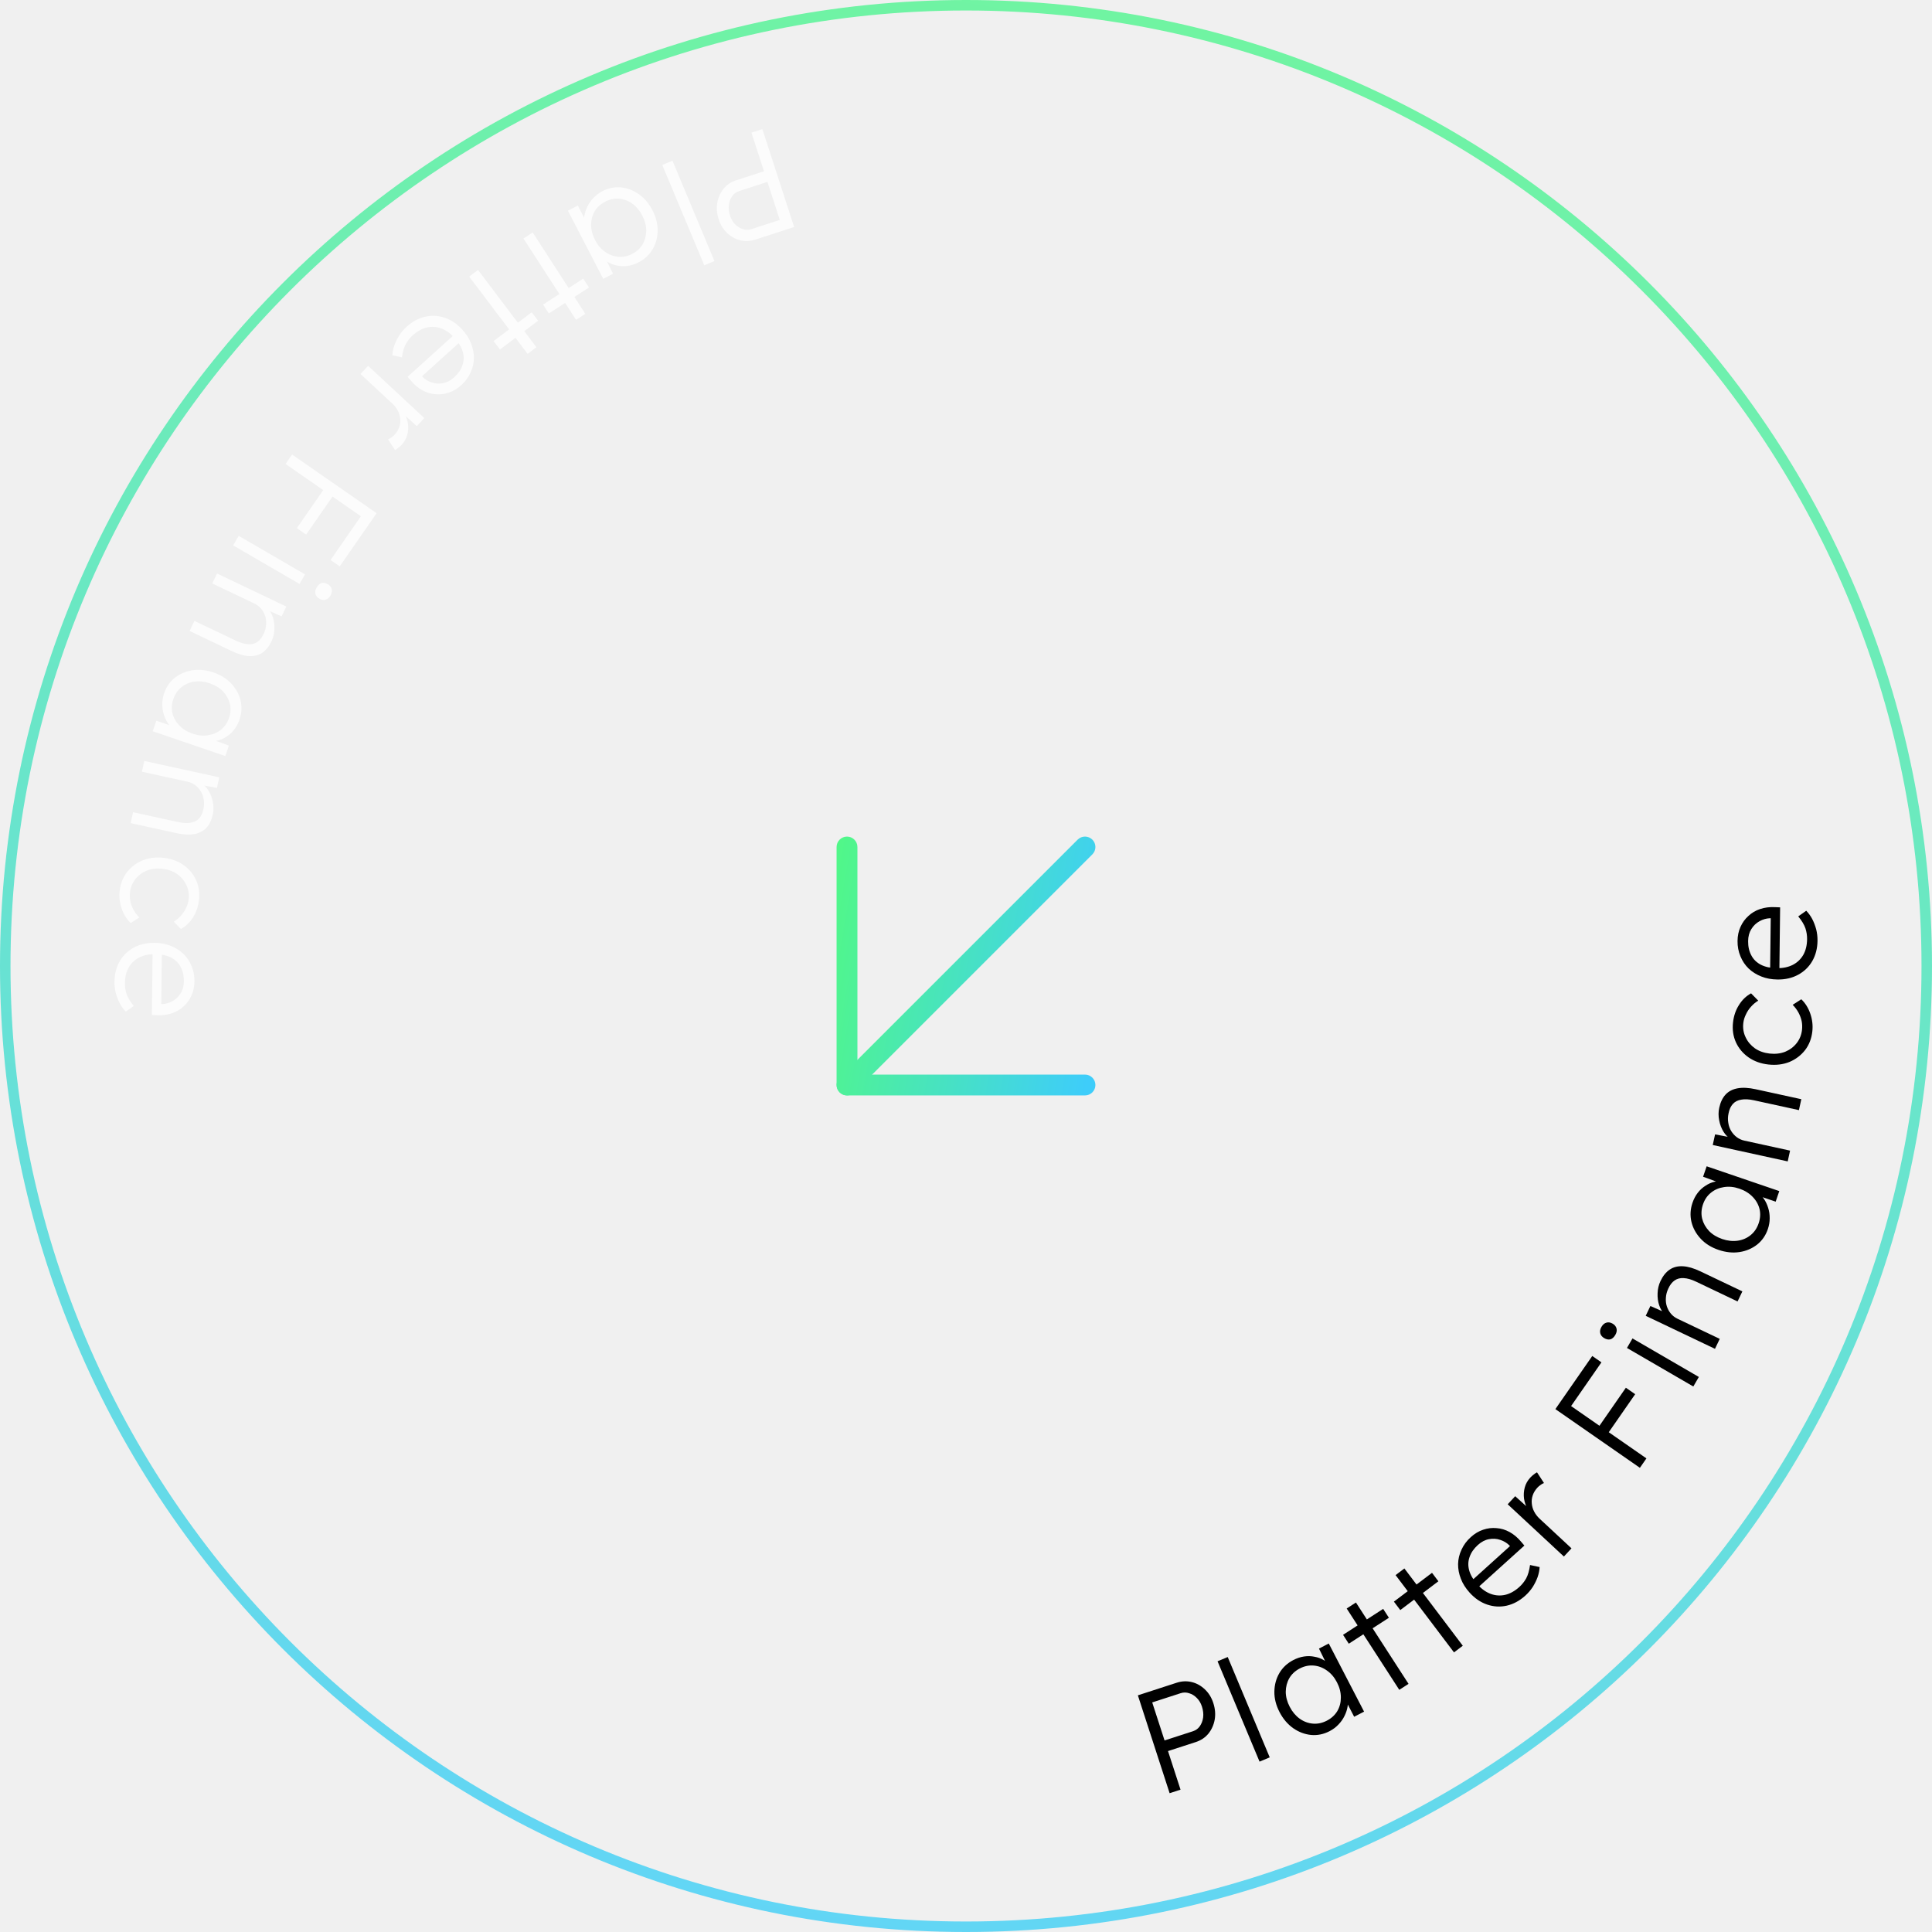
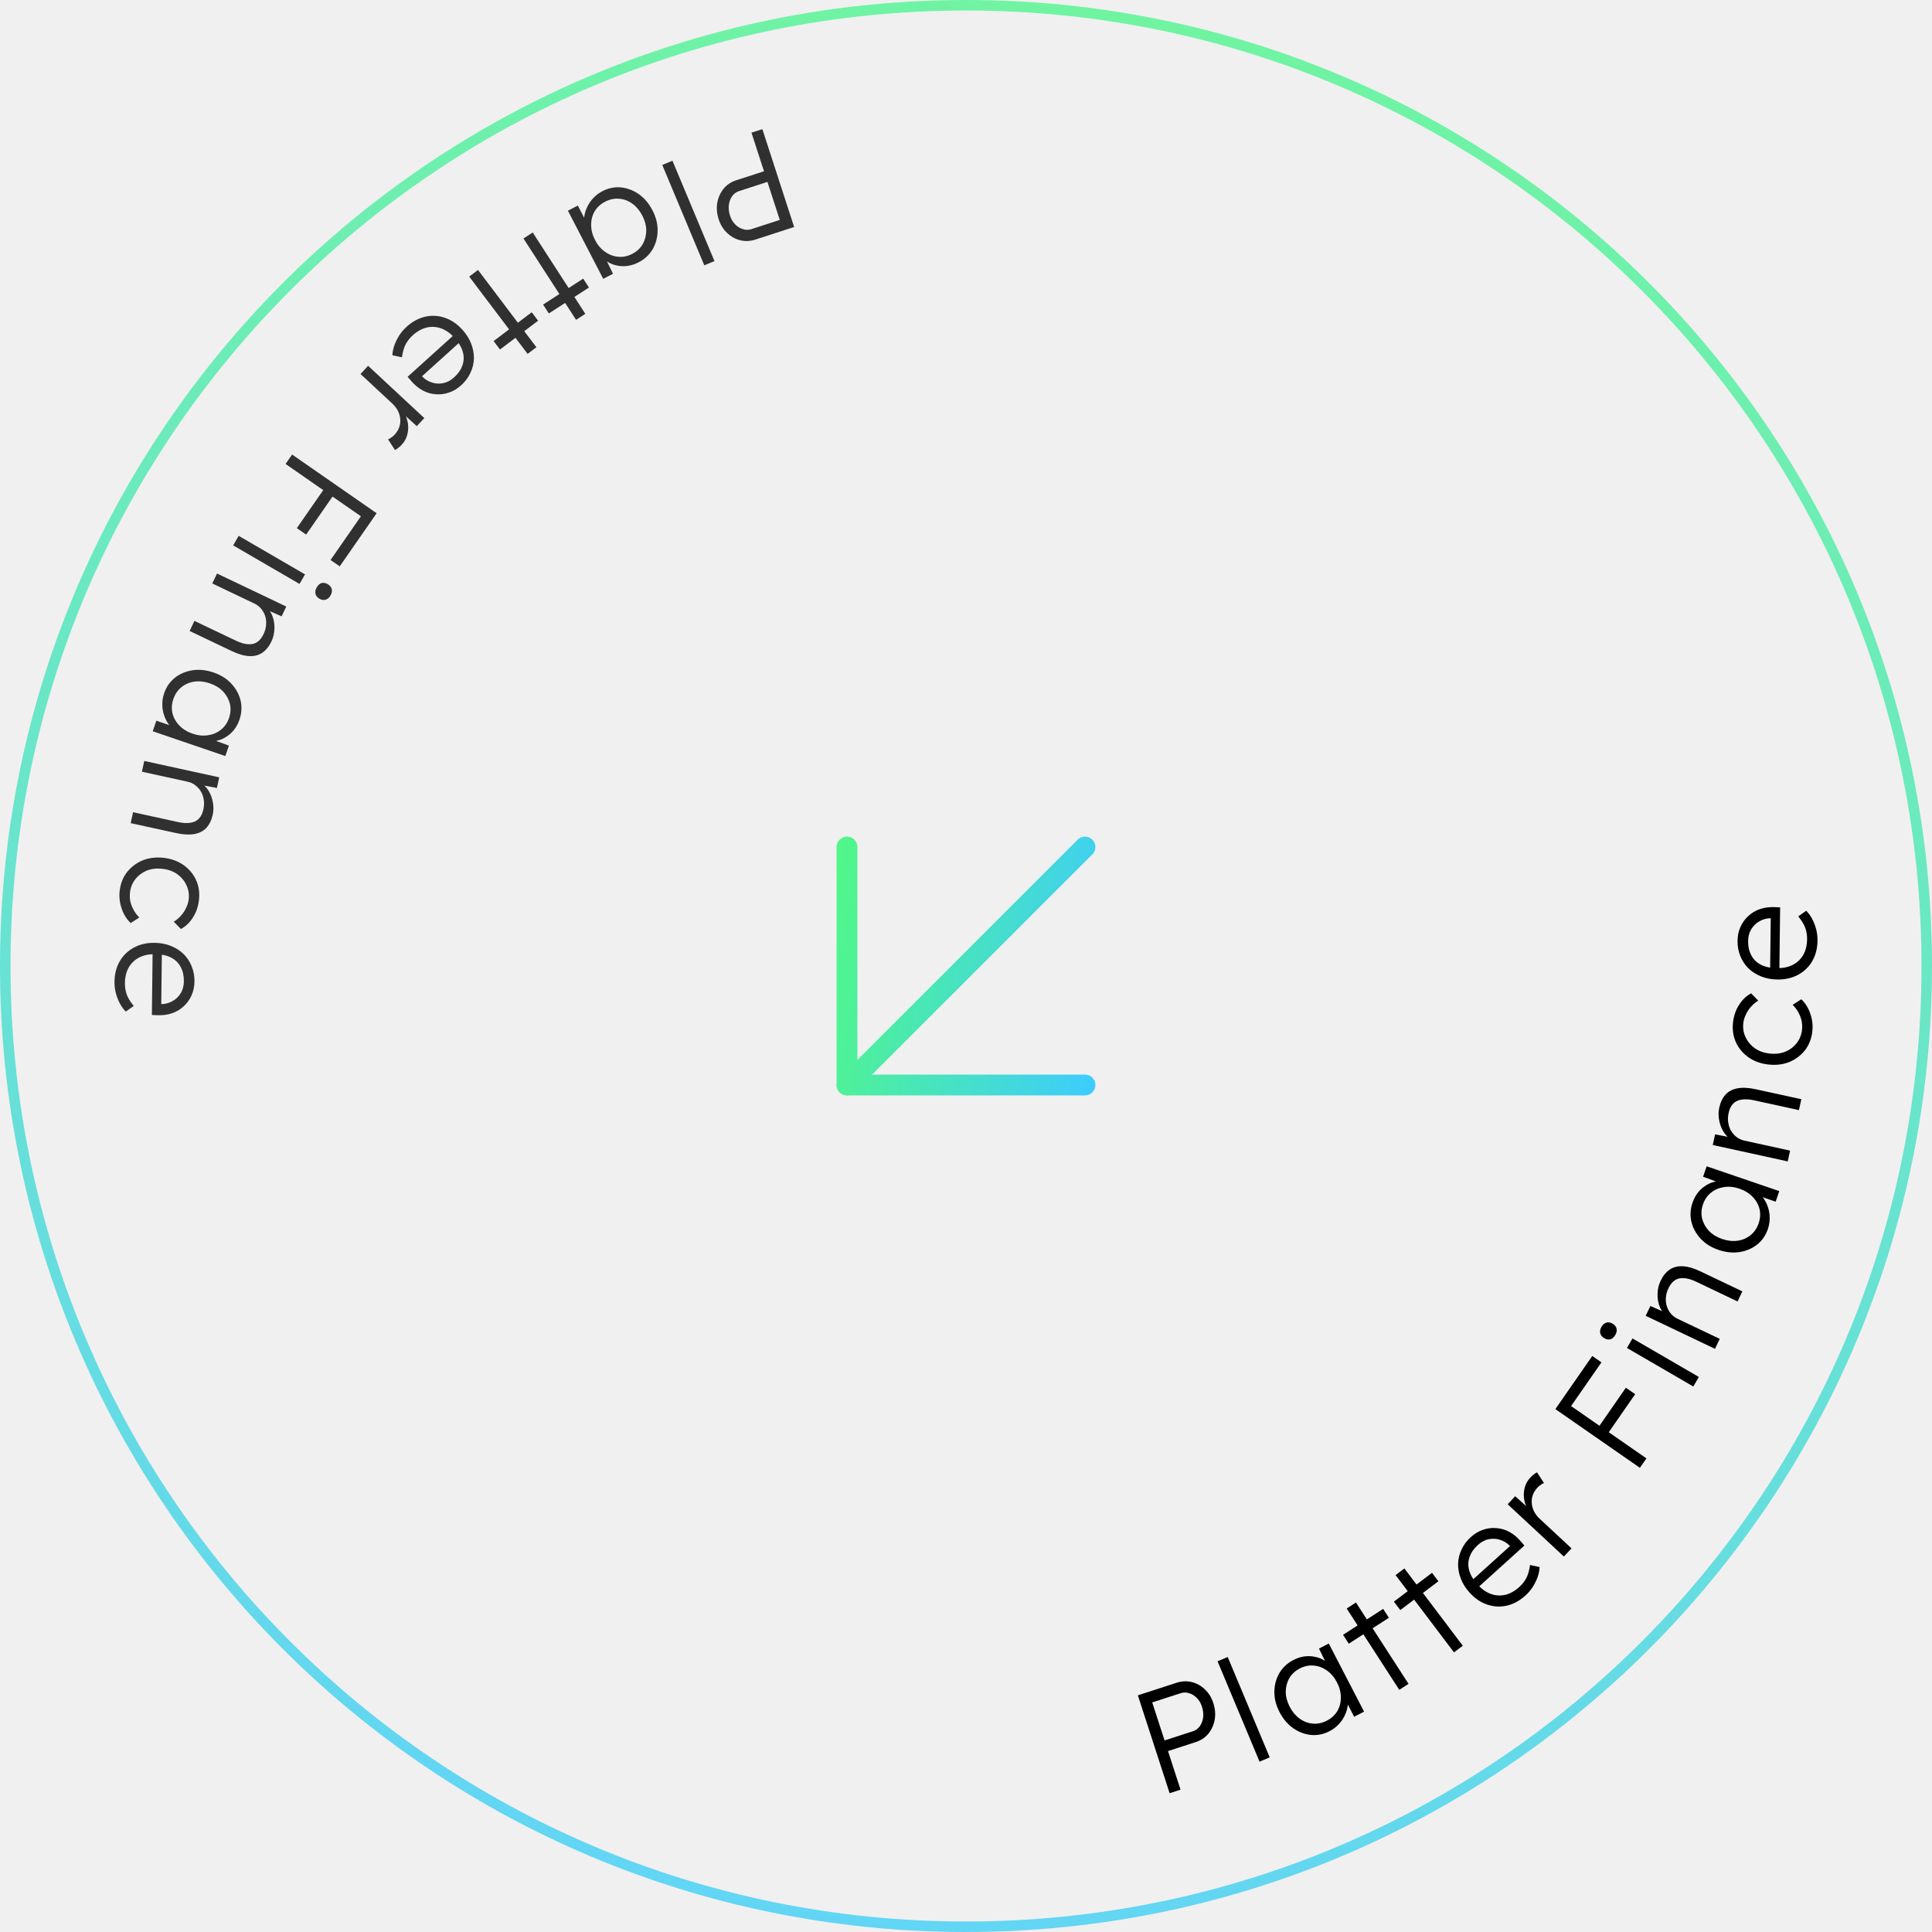
<svg xmlns="http://www.w3.org/2000/svg" width="184" height="184" viewBox="0 0 184 184" fill="none">
-   <path d="M111.393 170.781L108.368 161.46L112.056 160.263C112.545 160.104 113.023 160.082 113.491 160.195C113.96 160.307 114.378 160.539 114.748 160.891C115.114 161.233 115.382 161.666 115.552 162.19C115.731 162.74 115.775 163.27 115.685 163.78C115.593 164.281 115.393 164.724 115.086 165.108C114.776 165.484 114.377 165.75 113.889 165.909L111.239 166.769L112.432 170.444L111.393 170.781ZM110.91 165.757L113.614 164.88C113.889 164.79 114.107 164.631 114.268 164.402C114.435 164.162 114.541 163.882 114.585 163.564C114.626 163.236 114.587 162.891 114.469 162.527C114.362 162.198 114.201 161.927 113.984 161.713C113.764 161.489 113.519 161.338 113.248 161.26C112.983 161.169 112.713 161.168 112.438 161.258L109.735 162.135L110.91 165.757Z" fill="black" />
-   <path d="M119.957 167.774L115.957 158.217L116.926 157.812L120.926 167.369L119.957 167.774Z" fill="black" />
+   <path d="M111.393 170.781L108.368 161.46L112.057 160.263C112.545 160.104 113.023 160.082 113.492 160.195C113.96 160.307 114.379 160.539 114.748 160.891C115.114 161.233 115.382 161.666 115.552 162.19C115.731 162.74 115.775 163.27 115.686 163.78C115.593 164.281 115.394 164.724 115.086 165.108C114.777 165.484 114.377 165.75 113.889 165.909L111.239 166.769L112.432 170.444L111.393 170.781ZM110.911 165.757L113.614 164.88C113.889 164.79 114.107 164.631 114.269 164.402C114.436 164.162 114.541 163.882 114.585 163.564C114.626 163.236 114.588 162.891 114.469 162.527C114.363 162.198 114.201 161.927 113.984 161.713C113.765 161.489 113.52 161.338 113.249 161.26C112.984 161.169 112.714 161.168 112.438 161.258L109.735 162.135L110.911 165.757Z" fill="black" />
+   <path d="M119.957 167.774L115.957 158.217L116.925 157.812L120.925 167.369L119.957 167.774Z" fill="black" />
  <path d="M126.621 164.876C126.057 165.168 125.473 165.288 124.867 165.234C124.256 165.172 123.687 164.957 123.16 164.589C122.629 164.212 122.195 163.701 121.86 163.055C121.521 162.4 121.357 161.749 121.369 161.102C121.38 160.455 121.539 159.868 121.844 159.342C122.158 158.811 122.6 158.398 123.172 158.101C123.512 157.925 123.852 157.812 124.194 157.761C124.536 157.71 124.866 157.718 125.184 157.784C125.506 157.838 125.804 157.946 126.078 158.109C126.355 158.26 126.594 158.456 126.794 158.7L126.449 158.705L125.617 157.008L126.549 156.524L129.912 163.013L128.968 163.502L128.143 161.911L128.308 161.621C128.379 161.899 128.391 162.198 128.346 162.516C128.296 162.825 128.196 163.129 128.046 163.428C127.904 163.722 127.71 163.996 127.463 164.25C127.225 164.5 126.944 164.709 126.621 164.876ZM126.368 163.872C126.799 163.649 127.131 163.345 127.363 162.962C127.591 162.57 127.704 162.139 127.701 161.667C127.702 161.183 127.579 160.7 127.329 160.22C127.08 159.739 126.76 159.364 126.367 159.094C125.984 158.82 125.566 158.663 125.115 158.624C124.663 158.585 124.222 158.677 123.791 158.9C123.352 159.128 123.018 159.437 122.79 159.829C122.57 160.216 122.458 160.648 122.452 161.124C122.455 161.595 122.581 162.072 122.83 162.552C123.075 163.024 123.391 163.402 123.779 163.684C124.163 163.958 124.581 164.115 125.032 164.154C125.484 164.194 125.929 164.1 126.368 163.872Z" fill="black" />
  <path d="M133.265 160.937L128.255 153.19L129.137 152.62L134.146 160.367L133.265 160.937ZM128.456 156.544L127.909 155.698L131.73 153.227L132.277 154.073L128.456 156.544Z" fill="black" />
  <path d="M138.476 157.37L132.913 150.01L133.751 149.377L139.314 156.737L138.476 157.37ZM133.36 153.34L132.752 152.536L136.382 149.793L136.99 150.597L133.36 153.34Z" fill="black" />
-   <path d="M145.263 151.969C144.723 152.457 144.135 152.774 143.5 152.92C142.872 153.06 142.249 153.025 141.632 152.815C141.015 152.605 140.459 152.227 139.965 151.68C139.583 151.257 139.305 150.817 139.13 150.358C138.949 149.893 138.86 149.426 138.865 148.957C138.875 148.482 138.985 148.025 139.192 147.586C139.393 147.14 139.688 146.742 140.076 146.392C140.443 146.061 140.835 145.826 141.251 145.689C141.675 145.545 142.1 145.494 142.528 145.536C142.956 145.564 143.369 145.688 143.768 145.906C144.166 146.125 144.531 146.431 144.861 146.824L145.179 147.197L140.659 151.279L139.954 150.728L143.996 147.077L143.968 147.423L143.743 147.174C143.504 146.937 143.215 146.763 142.877 146.654C142.533 146.537 142.174 146.515 141.8 146.589C141.433 146.656 141.084 146.84 140.751 147.14C140.363 147.491 140.099 147.874 139.959 148.289C139.813 148.698 139.801 149.124 139.924 149.566C140.047 150.009 140.311 150.455 140.718 150.905C141.106 151.335 141.527 151.634 141.981 151.802C142.429 151.964 142.883 151.993 143.344 151.891C143.812 151.783 144.264 151.532 144.701 151.138C144.957 150.906 145.172 150.636 145.347 150.328C145.522 150.007 145.646 149.58 145.719 149.049L146.631 149.244C146.616 149.547 146.553 149.861 146.444 150.186C146.329 150.504 146.174 150.82 145.98 151.133C145.779 151.44 145.54 151.719 145.263 151.969Z" fill="black" />
+   <path d="M145.263 151.969C144.722 152.457 144.135 152.774 143.499 152.92C142.871 153.06 142.248 153.025 141.631 152.815C141.014 152.605 140.459 152.227 139.964 151.68C139.583 151.257 139.305 150.817 139.13 150.358C138.949 149.893 138.86 149.426 138.864 148.957C138.875 148.482 138.984 148.025 139.192 147.586C139.393 147.14 139.687 146.742 140.075 146.392C140.442 146.061 140.834 145.826 141.251 145.689C141.674 145.545 142.1 145.494 142.527 145.536C142.955 145.564 143.369 145.688 143.767 145.906C144.166 146.125 144.53 146.431 144.861 146.824L145.179 147.197L140.659 151.279L139.953 150.728L143.995 147.077L143.968 147.423L143.742 147.174C143.503 146.937 143.215 146.763 142.877 146.654C142.533 146.537 142.174 146.515 141.8 146.589C141.433 146.656 141.083 146.84 140.751 147.14C140.363 147.491 140.099 147.874 139.959 148.289C139.812 148.698 139.801 149.124 139.923 149.566C140.046 150.009 140.311 150.455 140.718 150.905C141.105 151.335 141.526 151.634 141.98 151.802C142.428 151.964 142.882 151.993 143.344 151.891C143.812 151.783 144.264 151.532 144.7 151.138C144.957 150.906 145.172 150.636 145.346 150.328C145.521 150.007 145.645 149.58 145.719 149.049L146.631 149.244C146.615 149.547 146.553 149.861 146.444 150.186C146.329 150.504 146.174 150.82 145.979 151.133C145.779 151.44 145.54 151.719 145.263 151.969Z" fill="black" />
  <path d="M148.942 148.241L143.59 143.264L144.305 142.495L145.749 143.8L145.478 143.701C145.309 143.403 145.198 143.077 145.145 142.722C145.099 142.361 145.123 142.007 145.216 141.66C145.309 141.313 145.486 141 145.746 140.719C145.854 140.603 145.966 140.503 146.082 140.42C146.191 140.33 146.291 140.264 146.382 140.221L147.043 141.237C146.919 141.288 146.806 141.354 146.703 141.437C146.6 141.507 146.511 141.583 146.434 141.665C146.218 141.897 146.065 142.144 145.976 142.405C145.886 142.666 145.856 142.931 145.886 143.201C145.909 143.464 145.984 143.719 146.112 143.965C146.24 144.211 146.413 144.436 146.632 144.64L149.666 147.461L148.942 148.241Z" fill="black" />
  <path d="M156.18 139.791L148.131 134.201L148.753 133.304L156.803 138.894L156.18 139.791ZM152.904 136.851L152.018 136.236L154.845 132.165L155.731 132.78L152.904 136.851ZM149.316 134.36L148.442 133.753L151.644 129.142L152.518 129.748L149.316 134.36Z" fill="black" />
-   <path d="M161.268 132.047L154.948 128.377L155.476 127.469L161.795 131.139L161.268 132.047ZM153.841 127.134C153.709 127.36 153.552 127.501 153.369 127.556C153.182 127.599 152.988 127.562 152.786 127.444C152.584 127.327 152.458 127.173 152.407 126.982C152.357 126.79 152.395 126.586 152.521 126.368C152.648 126.15 152.807 126.015 152.998 125.965C153.181 125.909 153.378 125.942 153.588 126.064C153.781 126.177 153.904 126.329 153.954 126.52C154.005 126.712 153.967 126.916 153.841 127.134Z" fill="black" />
+   <path d="M161.267 132.047L154.948 128.377L155.475 127.469L161.795 131.139L161.267 132.047ZM153.84 127.134C153.709 127.36 153.552 127.501 153.368 127.556C153.182 127.599 152.987 127.562 152.786 127.444C152.584 127.327 152.458 127.173 152.407 126.982C152.356 126.79 152.394 126.586 152.521 126.368C152.647 126.15 152.806 126.015 152.998 125.965C153.181 125.909 153.377 125.942 153.587 126.064C153.781 126.177 153.903 126.329 153.954 126.52C154.005 126.712 153.967 126.916 153.84 127.134Z" fill="black" />
  <path d="M163.332 128.46L156.735 125.315L157.181 124.38L158.576 124.998L158.567 125.18C158.321 124.959 158.138 124.671 158.019 124.314C157.899 123.957 157.848 123.576 157.866 123.171C157.879 122.753 157.972 122.363 158.144 122.001C158.377 121.512 158.669 121.15 159.019 120.914C159.37 120.677 159.787 120.571 160.272 120.596C160.757 120.62 161.311 120.781 161.934 121.078L165.94 122.988L165.483 123.948L161.527 122.062C161.089 121.854 160.703 121.742 160.368 121.727C160.03 121.7 159.737 121.773 159.49 121.944C159.242 122.116 159.041 122.376 158.884 122.726C158.748 123.012 158.672 123.302 158.656 123.594C158.633 123.883 158.663 124.156 158.747 124.413C158.831 124.67 158.959 124.902 159.13 125.107C159.3 125.313 159.512 125.476 159.765 125.596L163.784 127.512L163.561 127.979C163.533 128.038 163.501 128.106 163.464 128.182C163.428 128.257 163.384 128.35 163.332 128.46Z" fill="black" />
-   <path d="M168.367 117.059C168.162 117.66 167.822 118.15 167.347 118.531C166.863 118.908 166.303 119.146 165.668 119.245C165.024 119.341 164.357 119.271 163.668 119.036C162.97 118.798 162.402 118.441 161.963 117.965C161.523 117.49 161.232 116.957 161.089 116.365C160.948 115.765 160.982 115.16 161.19 114.551C161.314 114.189 161.481 113.871 161.693 113.598C161.904 113.325 162.148 113.103 162.424 112.931C162.693 112.747 162.984 112.619 163.294 112.547C163.599 112.464 163.907 112.441 164.22 112.478L163.975 112.72L162.199 112.07L162.539 111.076L169.455 113.437L169.111 114.444L167.415 113.865L167.334 113.541C167.577 113.693 167.793 113.9 167.98 114.161C168.158 114.419 168.296 114.708 168.394 115.027C168.495 115.338 168.545 115.67 168.542 116.025C168.543 116.37 168.484 116.715 168.367 117.059ZM167.489 116.509C167.646 116.049 167.676 115.601 167.579 115.163C167.473 114.723 167.256 114.333 166.927 113.994C166.593 113.644 166.17 113.381 165.658 113.206C165.146 113.031 164.655 112.982 164.185 113.058C163.718 113.126 163.308 113.301 162.955 113.585C162.601 113.869 162.346 114.24 162.19 114.7C162.03 115.168 162.003 115.622 162.109 116.063C162.218 116.495 162.435 116.884 162.76 117.232C163.088 117.571 163.509 117.827 164.021 118.002C164.524 118.174 165.014 118.228 165.49 118.163C165.957 118.096 166.367 117.92 166.72 117.636C167.073 117.353 167.33 116.977 167.489 116.509Z" fill="black" />
-   <path d="M170.259 110.609L163.119 109.048L163.341 108.036L164.84 108.321L164.873 108.5C164.583 108.341 164.339 108.101 164.141 107.781C163.944 107.461 163.807 107.101 163.732 106.703C163.65 106.293 163.651 105.892 163.737 105.5C163.853 104.971 164.054 104.552 164.342 104.242C164.629 103.933 165.012 103.734 165.489 103.648C165.967 103.561 166.543 103.591 167.218 103.739L171.553 104.686L171.326 105.726L167.045 104.79C166.571 104.687 166.169 104.666 165.841 104.728C165.505 104.778 165.236 104.915 165.034 105.139C164.833 105.362 164.695 105.662 164.623 106.038C164.555 106.348 164.547 106.647 164.599 106.935C164.641 107.222 164.733 107.48 164.873 107.712C165.014 107.943 165.19 108.139 165.404 108.301C165.617 108.462 165.86 108.572 166.134 108.632L170.483 109.583L170.372 110.089C170.358 110.153 170.342 110.226 170.324 110.308C170.307 110.39 170.285 110.49 170.259 110.609Z" fill="black" />
-   <path d="M172.603 98.231C172.526 98.918 172.295 99.511 171.91 100.013C171.516 100.513 171.018 100.89 170.417 101.141C169.807 101.383 169.141 101.463 168.417 101.382C167.694 101.301 167.066 101.075 166.535 100.706C165.995 100.326 165.593 99.849 165.329 99.274C165.065 98.7 164.972 98.065 165.05 97.369C165.12 96.748 165.308 96.196 165.616 95.714C165.915 95.231 166.299 94.861 166.769 94.604L167.452 95.3C167.2 95.451 166.972 95.641 166.768 95.871C166.564 96.093 166.4 96.342 166.275 96.619C166.142 96.886 166.06 97.159 166.029 97.437C165.973 97.928 166.049 98.383 166.256 98.801C166.453 99.217 166.748 99.565 167.139 99.844C167.531 100.113 167.997 100.278 168.535 100.339C169.072 100.399 169.567 100.342 170.019 100.167C170.462 99.982 170.826 99.708 171.111 99.346C171.396 98.983 171.566 98.561 171.62 98.079C171.651 97.8 171.64 97.522 171.587 97.244C171.524 96.964 171.423 96.695 171.283 96.435C171.143 96.175 170.96 95.929 170.732 95.697L171.552 95.169C171.934 95.531 172.221 95.991 172.412 96.547C172.603 97.104 172.666 97.665 172.603 98.231Z" fill="black" />
+   <path d="M168.366 117.059C168.161 117.66 167.821 118.15 167.346 118.531C166.862 118.908 166.303 119.146 165.667 119.245C165.023 119.341 164.357 119.271 163.668 119.036C162.97 118.798 162.401 118.441 161.962 117.965C161.523 117.49 161.231 116.957 161.088 116.365C160.948 115.765 160.982 115.16 161.19 114.551C161.313 114.189 161.481 113.871 161.692 113.598C161.904 113.325 162.147 113.103 162.423 112.931C162.693 112.747 162.983 112.619 163.294 112.547C163.598 112.464 163.907 112.441 164.219 112.478L163.974 112.72L162.199 112.07L162.538 111.076L169.454 113.437L169.111 114.444L167.415 113.865L167.333 113.541C167.577 113.693 167.792 113.9 167.979 114.161C168.158 114.419 168.296 114.708 168.394 115.027C168.495 115.338 168.544 115.67 168.542 116.025C168.542 116.37 168.484 116.715 168.366 117.059ZM167.489 116.509C167.646 116.049 167.675 115.601 167.578 115.163C167.472 114.723 167.255 114.333 166.927 113.994C166.593 113.644 166.17 113.381 165.657 113.206C165.145 113.031 164.654 112.982 164.184 113.058C163.717 113.126 163.307 113.301 162.954 113.585C162.601 113.869 162.346 114.24 162.189 114.7C162.029 115.168 162.002 115.622 162.108 116.063C162.218 116.495 162.435 116.884 162.76 117.232C163.088 117.571 163.508 117.827 164.021 118.002C164.524 118.174 165.014 118.228 165.489 118.163C165.956 118.096 166.366 117.92 166.719 117.636C167.073 117.353 167.329 116.977 167.489 116.509Z" fill="black" />
+   <path d="M170.259 110.609L163.12 109.048L163.341 108.036L164.841 108.321L164.873 108.5C164.583 108.341 164.339 108.101 164.142 107.781C163.944 107.461 163.808 107.101 163.733 106.703C163.65 106.293 163.652 105.892 163.738 105.5C163.853 104.971 164.055 104.552 164.342 104.242C164.63 103.933 165.012 103.734 165.49 103.648C165.967 103.561 166.543 103.591 167.218 103.739L171.554 104.686L171.326 105.726L167.046 104.79C166.571 104.687 166.17 104.666 165.841 104.728C165.505 104.778 165.236 104.915 165.035 105.139C164.833 105.362 164.696 105.662 164.623 106.038C164.556 106.348 164.547 106.647 164.599 106.935C164.642 107.222 164.733 107.48 164.874 107.712C165.014 107.943 165.191 108.139 165.404 108.301C165.617 108.462 165.861 108.572 166.134 108.632L170.483 109.583L170.373 110.089C170.359 110.153 170.343 110.226 170.325 110.308C170.307 110.39 170.285 110.49 170.259 110.609Z" fill="black" />
+   <path d="M172.603 98.231C172.526 98.918 172.295 99.511 171.91 100.013C171.516 100.513 171.018 100.89 170.417 101.141C169.808 101.383 169.141 101.463 168.418 101.382C167.694 101.301 167.067 101.075 166.536 100.706C165.996 100.326 165.594 99.849 165.33 99.274C165.065 98.7 164.972 98.065 165.05 97.369C165.12 96.748 165.309 96.196 165.617 95.714C165.915 95.231 166.299 94.861 166.77 94.604L167.452 95.3C167.201 95.451 166.973 95.641 166.768 95.871C166.565 96.093 166.401 96.342 166.276 96.619C166.143 96.886 166.06 97.159 166.029 97.437C165.974 97.928 166.05 98.383 166.256 98.801C166.454 99.217 166.748 99.565 167.139 99.844C167.532 100.113 167.997 100.278 168.535 100.339C169.073 100.399 169.568 100.342 170.019 100.167C170.463 99.982 170.827 99.708 171.112 99.346C171.397 98.983 171.566 98.561 171.62 98.079C171.652 97.8 171.641 97.522 171.587 97.244C171.525 96.964 171.424 96.695 171.284 96.435C171.144 96.175 170.96 95.929 170.733 95.697L171.553 95.169C171.935 95.531 172.221 95.991 172.412 96.547C172.603 97.104 172.667 97.665 172.603 98.231Z" fill="black" />
  <path d="M173.096 89.592C173.088 90.32 172.922 90.967 172.598 91.532C172.274 92.089 171.826 92.522 171.253 92.833C170.68 93.144 170.025 93.295 169.287 93.286C168.718 93.28 168.206 93.185 167.751 93.002C167.286 92.82 166.883 92.568 166.541 92.246C166.2 91.916 165.938 91.525 165.757 91.075C165.566 90.625 165.474 90.138 165.48 89.616C165.485 89.121 165.579 88.674 165.761 88.275C165.943 87.867 166.195 87.519 166.515 87.234C166.827 86.939 167.198 86.719 167.629 86.575C168.06 86.43 168.532 86.37 169.045 86.395L169.535 86.415L169.464 92.504L168.581 92.648L168.644 87.202L168.879 87.457L168.543 87.453C168.207 87.468 167.884 87.562 167.574 87.736C167.254 87.91 166.995 88.159 166.795 88.483C166.595 88.798 166.493 89.18 166.488 89.628C166.482 90.15 166.584 90.604 166.794 90.989C166.995 91.374 167.299 91.672 167.708 91.882C168.116 92.092 168.623 92.201 169.23 92.207C169.809 92.214 170.314 92.108 170.746 91.889C171.168 91.67 171.499 91.356 171.737 90.948C171.975 90.531 172.097 90.028 172.104 89.441C172.108 89.095 172.056 88.754 171.948 88.417C171.831 88.07 171.602 87.689 171.261 87.275L172.023 86.737C172.236 86.955 172.424 87.213 172.588 87.514C172.744 87.814 172.871 88.143 172.969 88.499C173.058 88.854 173.101 89.219 173.096 89.592Z" fill="black" />
-   <path fill-rule="evenodd" clip-rule="evenodd" d="M79.966 104.035C79.578 103.647 79.578 103.02 79.966 102.632L102.632 79.966C103.02 79.578 103.647 79.578 104.035 79.966C104.422 80.353 104.422 80.981 104.035 81.368L81.368 104.035C80.981 104.422 80.353 104.422 79.966 104.035Z" fill="url(#paint0_linear_45_647)" />
-   <path fill-rule="evenodd" clip-rule="evenodd" d="M104.325 103.334C104.325 103.881 103.881 104.325 103.334 104.325L80.667 104.325C80.119 104.325 79.675 103.881 79.675 103.334L79.675 80.667C79.675 80.119 80.119 79.675 80.667 79.675C81.215 79.675 81.659 80.119 81.659 80.667L81.659 102.342L103.334 102.342C103.881 102.342 104.325 102.786 104.325 103.334Z" fill="url(#paint1_linear_45_647)" />
-   <path opacity="0.8" d="M92 0.5C142.534 0.5 183.5 41.466 183.5 92C183.5 142.534 142.534 183.5 92 183.5C41.466 183.5 0.5 142.534 0.5 92C0.5 41.466 41.466 0.5 92 0.5Z" stroke="url(#paint2_linear_45_647)" />
+   <path fill-rule="evenodd" clip-rule="evenodd" d="M79.966 104.035C79.578 103.647 79.578 103.02 79.966 102.632L102.632 79.966C103.02 79.578 103.647 79.578 104.035 79.966C104.422 80.353 104.422 80.981 104.035 81.368L81.368 104.035C80.981 104.422 80.353 104.422 79.966 104.035Z" fill="url(#paint0_linear_45_1114)" />
+   <path fill-rule="evenodd" clip-rule="evenodd" d="M104.325 103.334C104.325 103.881 103.881 104.325 103.334 104.325L80.667 104.325C80.119 104.325 79.675 103.881 79.675 103.334L79.675 80.667C79.675 80.119 80.119 79.675 80.667 79.675C81.215 79.675 81.659 80.119 81.659 80.667L81.659 102.342L103.334 102.342C103.881 102.342 104.325 102.786 104.325 103.334Z" fill="url(#paint1_linear_45_1114)" />
+   <path opacity="0.8" d="M92 0.5C142.534 0.5 183.5 41.466 183.5 92C183.5 142.534 142.534 183.5 92 183.5C41.466 183.5 0.5 142.534 0.5 92C0.5 41.466 41.466 0.5 92 0.5Z" stroke="url(#paint2_linear_45_1114)" />
  <g opacity="0.8">
-     <path d="M72.607 12.299L75.632 21.62L71.944 22.817C71.455 22.976 70.977 22.998 70.509 22.886C70.04 22.773 69.622 22.541 69.252 22.189C68.886 21.847 68.618 21.414 68.448 20.89C68.269 20.34 68.225 19.81 68.315 19.3C68.407 18.799 68.607 18.356 68.914 17.972C69.224 17.596 69.623 17.33 70.111 17.171L72.761 16.311L71.569 12.636L72.607 12.299ZM73.09 17.323L70.386 18.201C70.111 18.29 69.893 18.449 69.732 18.678C69.565 18.919 69.459 19.198 69.415 19.517C69.374 19.844 69.413 20.189 69.531 20.553C69.638 20.882 69.799 21.153 70.016 21.367C70.236 21.591 70.481 21.742 70.752 21.82C71.017 21.911 71.287 21.912 71.562 21.823L74.265 20.945L73.09 17.323Z" fill="white" />
-     <path d="M64.043 15.306L68.043 24.863L67.074 25.268L63.074 15.711L64.043 15.306Z" fill="white" />
-     <path d="M57.379 18.204C57.943 17.912 58.527 17.793 59.133 17.847C59.744 17.909 60.313 18.124 60.84 18.492C61.371 18.868 61.804 19.38 62.139 20.026C62.479 20.68 62.643 21.331 62.631 21.979C62.62 22.626 62.462 23.212 62.156 23.739C61.842 24.269 61.4 24.683 60.828 24.979C60.488 25.155 60.148 25.269 59.806 25.32C59.464 25.37 59.135 25.363 58.816 25.297C58.494 25.243 58.196 25.134 57.922 24.971C57.645 24.821 57.406 24.624 57.206 24.381L57.55 24.376L58.383 26.073L57.451 26.556L54.088 20.068L55.032 19.578L55.857 21.169L55.692 21.46C55.621 21.181 55.609 20.883 55.654 20.565C55.704 20.255 55.804 19.951 55.954 19.653C56.096 19.358 56.29 19.084 56.537 18.83C56.775 18.58 57.056 18.372 57.379 18.204ZM57.632 19.209C57.201 19.432 56.869 19.735 56.637 20.119C56.409 20.51 56.296 20.942 56.299 21.413C56.298 21.898 56.422 22.38 56.671 22.861C56.92 23.341 57.24 23.716 57.633 23.986C58.016 24.26 58.434 24.417 58.885 24.456C59.337 24.496 59.778 24.404 60.209 24.18C60.648 23.953 60.982 23.643 61.21 23.252C61.429 22.864 61.542 22.433 61.548 21.957C61.545 21.485 61.419 21.009 61.17 20.528C60.925 20.056 60.609 19.679 60.221 19.396C59.837 19.122 59.419 18.965 58.968 18.926C58.516 18.887 58.071 18.981 57.632 19.209Z" fill="white" />
-     <path d="M50.735 22.143L55.745 29.89L54.863 30.46L49.854 22.713L50.735 22.143ZM55.544 26.536L56.091 27.383L52.27 29.853L51.723 29.007L55.544 26.536Z" fill="white" />
-     <path d="M45.524 25.71L51.087 33.07L50.249 33.703L44.686 26.343L45.524 25.71ZM50.64 29.74L51.248 30.544L47.618 33.287L47.01 32.483L50.64 29.74Z" fill="white" />
-     <path d="M38.737 31.111C39.277 30.623 39.865 30.306 40.5 30.16C41.128 30.02 41.751 30.055 42.368 30.265C42.985 30.475 43.541 30.853 44.035 31.4C44.417 31.823 44.695 32.263 44.87 32.722C45.051 33.187 45.14 33.654 45.136 34.123C45.124 34.598 45.015 35.055 44.808 35.494C44.607 35.94 44.312 36.338 43.924 36.688C43.557 37.02 43.165 37.254 42.749 37.391C42.325 37.535 41.9 37.586 41.472 37.544C41.044 37.516 40.631 37.392 40.232 37.174C39.834 36.955 39.469 36.649 39.139 36.256L38.821 35.883L43.341 31.801L44.046 32.353L40.004 36.003L40.032 35.657L40.257 35.907C40.496 36.143 40.785 36.317 41.123 36.426C41.467 36.543 41.826 36.565 42.2 36.491C42.567 36.424 42.916 36.24 43.249 35.94C43.637 35.59 43.901 35.206 44.041 34.791C44.187 34.382 44.199 33.956 44.076 33.514C43.953 33.071 43.689 32.625 43.282 32.175C42.894 31.745 42.473 31.446 42.019 31.278C41.572 31.116 41.117 31.087 40.656 31.189C40.188 31.297 39.736 31.548 39.299 31.942C39.043 32.174 38.828 32.444 38.653 32.752C38.478 33.074 38.354 33.5 38.281 34.032L37.369 33.836C37.384 33.533 37.447 33.219 37.556 32.894C37.671 32.576 37.826 32.261 38.02 31.947C38.221 31.64 38.46 31.361 38.737 31.111Z" fill="white" />
-     <path d="M35.058 34.839L40.41 39.816L39.695 40.585L38.251 39.28L38.522 39.379C38.691 39.677 38.802 40.003 38.855 40.358C38.901 40.719 38.877 41.074 38.784 41.42C38.691 41.767 38.514 42.081 38.254 42.361C38.146 42.477 38.034 42.577 37.918 42.66C37.809 42.75 37.709 42.816 37.618 42.859L36.957 41.843C37.081 41.793 37.194 41.726 37.297 41.643C37.4 41.573 37.489 41.497 37.566 41.415C37.782 41.183 37.935 40.936 38.024 40.675C38.114 40.414 38.144 40.149 38.114 39.88C38.091 39.616 38.016 39.361 37.888 39.115C37.761 38.869 37.587 38.644 37.368 38.441L34.334 35.619L35.058 34.839Z" fill="white" />
-     <path d="M27.819 43.289L35.869 48.879L35.246 49.776L27.197 44.186L27.819 43.289ZM31.096 46.229L31.981 46.844L29.154 50.915L28.269 50.3L31.096 46.229ZM34.684 48.72L35.557 49.327L32.355 53.938L31.482 53.332L34.684 48.72Z" fill="white" />
-     <path d="M22.732 51.033L29.052 54.704L28.524 55.612L22.205 51.941L22.732 51.033ZM30.159 55.947C30.291 55.721 30.448 55.58 30.631 55.524C30.818 55.482 31.012 55.519 31.214 55.636C31.416 55.753 31.542 55.908 31.593 56.099C31.643 56.29 31.605 56.495 31.479 56.713C31.352 56.931 31.193 57.065 31.002 57.116C30.819 57.171 30.622 57.138 30.412 57.016C30.219 56.904 30.096 56.752 30.046 56.56C29.995 56.369 30.033 56.164 30.159 55.947Z" fill="white" />
-     <path d="M20.668 54.621L27.265 57.766L26.819 58.701L25.424 58.082L25.433 57.9C25.679 58.121 25.862 58.41 25.981 58.767C26.101 59.123 26.152 59.505 26.134 59.91C26.121 60.328 26.028 60.718 25.856 61.08C25.623 61.568 25.331 61.931 24.981 62.167C24.63 62.403 24.213 62.509 23.728 62.485C23.243 62.461 22.689 62.3 22.066 62.003L18.06 60.093L18.517 59.133L22.473 61.018C22.911 61.227 23.297 61.339 23.631 61.353C23.97 61.38 24.263 61.308 24.51 61.136C24.758 60.965 24.959 60.704 25.116 60.355C25.252 60.068 25.328 59.779 25.343 59.486C25.367 59.198 25.337 58.925 25.253 58.668C25.169 58.41 25.041 58.179 24.87 57.974C24.7 57.768 24.488 57.605 24.235 57.484L20.216 55.569L20.439 55.101C20.467 55.042 20.5 54.975 20.536 54.899C20.572 54.823 20.616 54.73 20.668 54.621Z" fill="white" />
-     <path d="M15.633 66.021C15.838 65.42 16.178 64.93 16.653 64.549C17.137 64.172 17.697 63.934 18.332 63.835C18.976 63.739 19.643 63.809 20.332 64.044C21.029 64.282 21.598 64.639 22.037 65.115C22.477 65.59 22.768 66.123 22.912 66.715C23.052 67.315 23.018 67.92 22.81 68.529C22.686 68.891 22.519 69.209 22.307 69.482C22.096 69.755 21.852 69.977 21.576 70.15C21.306 70.334 21.016 70.461 20.706 70.533C20.401 70.616 20.093 70.639 19.78 70.602L20.025 70.36L21.8 71.01L21.461 72.004L14.545 69.643L14.889 68.636L16.585 69.215L16.666 69.539C16.423 69.387 16.207 69.18 16.02 68.919C15.842 68.661 15.704 68.372 15.606 68.053C15.505 67.742 15.455 67.41 15.458 67.055C15.457 66.71 15.516 66.365 15.633 66.021ZM16.511 66.572C16.354 67.031 16.324 67.479 16.421 67.917C16.527 68.357 16.744 68.747 17.073 69.086C17.407 69.436 17.83 69.699 18.342 69.874C18.854 70.049 19.345 70.098 19.815 70.022C20.282 69.954 20.692 69.779 21.045 69.495C21.399 69.211 21.654 68.84 21.81 68.38C21.97 67.912 21.997 67.458 21.891 67.017C21.782 66.586 21.565 66.196 21.24 65.848C20.912 65.509 20.491 65.253 19.979 65.078C19.476 64.906 18.986 64.852 18.51 64.917C18.044 64.984 17.633 65.16 17.28 65.444C16.927 65.727 16.67 66.103 16.511 66.572Z" fill="white" />
-     <path d="M13.741 72.471L20.881 74.032L20.66 75.044L19.16 74.759L19.127 74.58C19.417 74.739 19.661 74.979 19.859 75.299C20.056 75.619 20.192 75.979 20.268 76.377C20.35 76.787 20.349 77.188 20.263 77.58C20.147 78.109 19.946 78.528 19.658 78.838C19.371 79.148 18.988 79.346 18.511 79.433C18.033 79.519 17.457 79.489 16.782 79.341L12.447 78.394L12.674 77.354L16.955 78.29C17.429 78.394 17.831 78.414 18.159 78.353C18.495 78.302 18.764 78.165 18.966 77.941C19.168 77.718 19.305 77.418 19.377 77.042C19.445 76.732 19.453 76.433 19.401 76.145C19.359 75.859 19.267 75.6 19.127 75.368C18.986 75.137 18.81 74.941 18.596 74.779C18.383 74.618 18.14 74.508 17.866 74.448L13.517 73.497L13.628 72.991C13.642 72.927 13.658 72.854 13.675 72.772C13.693 72.69 13.715 72.59 13.741 72.471Z" fill="white" />
-     <path d="M11.396 84.849C11.474 84.162 11.705 83.569 12.09 83.067C12.484 82.567 12.982 82.19 13.583 81.939C14.192 81.697 14.859 81.617 15.582 81.698C16.306 81.779 16.933 82.005 17.464 82.374C18.004 82.754 18.406 83.231 18.67 83.806C18.934 84.38 19.028 85.015 18.95 85.711C18.88 86.332 18.691 86.884 18.383 87.366C18.085 87.849 17.701 88.219 17.23 88.476L16.548 87.78C16.799 87.63 17.027 87.439 17.232 87.209C17.435 86.987 17.599 86.738 17.724 86.461C17.858 86.194 17.94 85.921 17.971 85.643C18.026 85.152 17.95 84.697 17.744 84.279C17.546 83.863 17.252 83.515 16.86 83.236C16.468 82.967 16.003 82.802 15.465 82.742C14.927 82.681 14.432 82.738 13.981 82.913C13.537 83.098 13.173 83.372 12.888 83.734C12.603 84.097 12.434 84.519 12.38 85.001C12.348 85.28 12.359 85.558 12.413 85.836C12.475 86.116 12.576 86.385 12.716 86.645C12.856 86.905 13.04 87.151 13.268 87.383L12.447 87.911C12.066 87.549 11.779 87.09 11.588 86.533C11.397 85.976 11.333 85.415 11.396 84.849Z" fill="white" />
-     <path d="M10.904 93.488C10.912 92.76 11.078 92.113 11.402 91.548C11.726 90.991 12.174 90.558 12.747 90.247C13.32 89.936 13.975 89.785 14.713 89.794C15.282 89.8 15.794 89.895 16.249 90.078C16.714 90.26 17.117 90.512 17.459 90.834C17.8 91.164 18.062 91.555 18.243 92.005C18.434 92.455 18.526 92.942 18.52 93.464C18.515 93.959 18.421 94.406 18.239 94.805C18.057 95.214 17.805 95.561 17.485 95.846C17.173 96.141 16.802 96.361 16.371 96.505C15.94 96.65 15.468 96.71 14.955 96.685L14.465 96.665L14.536 90.576L15.419 90.432L15.356 95.878L15.121 95.623L15.457 95.627C15.793 95.612 16.116 95.518 16.426 95.344C16.746 95.17 17.005 94.921 17.205 94.597C17.405 94.282 17.507 93.9 17.512 93.453C17.518 92.93 17.416 92.476 17.206 92.091C17.005 91.706 16.701 91.408 16.292 91.198C15.884 90.988 15.377 90.88 14.77 90.873C14.191 90.866 13.686 90.972 13.254 91.191C12.832 91.41 12.501 91.724 12.263 92.132C12.025 92.549 11.903 93.052 11.896 93.639C11.892 93.985 11.944 94.326 12.052 94.663C12.169 95.01 12.398 95.391 12.739 95.805L11.977 96.343C11.764 96.126 11.576 95.867 11.412 95.566C11.256 95.266 11.13 94.937 11.031 94.582C10.942 94.226 10.899 93.861 10.904 93.488Z" fill="white" />
+     <path d="M72.607 12.299L75.632 21.62L71.943 22.817C71.455 22.976 70.977 22.998 70.508 22.886C70.04 22.773 69.621 22.541 69.252 22.189C68.886 21.847 68.618 21.414 68.448 20.89C68.269 20.34 68.225 19.81 68.314 19.3C68.407 18.799 68.606 18.356 68.913 17.972C69.224 17.596 69.623 17.33 70.111 17.171L72.761 16.311L71.568 12.636L72.607 12.299ZM73.089 17.323L70.386 18.201C70.111 18.29 69.893 18.449 69.731 18.678C69.564 18.919 69.459 19.198 69.415 19.517C69.374 19.844 69.412 20.189 69.531 20.553C69.637 20.882 69.799 21.153 70.016 21.367C70.235 21.591 70.48 21.742 70.751 21.82C71.016 21.911 71.286 21.912 71.561 21.823L74.265 20.945L73.089 17.323Z" fill="black" />
+     <path d="M64.043 15.306L68.043 24.863L67.075 25.268L63.075 15.711L64.043 15.306Z" fill="black" />
+     <path d="M57.379 18.204C57.943 17.912 58.527 17.793 59.133 17.847C59.744 17.909 60.313 18.124 60.84 18.492C61.371 18.868 61.804 19.38 62.139 20.026C62.479 20.68 62.643 21.331 62.631 21.979C62.62 22.626 62.462 23.212 62.156 23.739C61.842 24.269 61.4 24.683 60.828 24.979C60.488 25.155 60.148 25.269 59.806 25.32C59.464 25.37 59.135 25.363 58.816 25.297C58.494 25.243 58.196 25.134 57.922 24.971C57.645 24.821 57.406 24.624 57.206 24.381L57.55 24.376L58.383 26.073L57.451 26.556L54.088 20.068L55.032 19.578L55.857 21.169L55.692 21.46C55.621 21.181 55.609 20.883 55.654 20.565C55.704 20.255 55.804 19.951 55.954 19.653C56.096 19.358 56.29 19.084 56.537 18.83C56.775 18.58 57.056 18.372 57.379 18.204ZM57.632 19.209C57.201 19.432 56.869 19.735 56.637 20.119C56.409 20.51 56.296 20.942 56.299 21.413C56.298 21.898 56.422 22.38 56.671 22.861C56.92 23.341 57.24 23.716 57.633 23.986C58.016 24.26 58.434 24.417 58.885 24.456C59.337 24.496 59.778 24.404 60.209 24.18C60.648 23.953 60.982 23.643 61.21 23.252C61.429 22.864 61.542 22.433 61.548 21.957C61.545 21.485 61.419 21.009 61.17 20.528C60.925 20.056 60.609 19.679 60.221 19.396C59.837 19.122 59.419 18.965 58.968 18.926C58.516 18.887 58.071 18.981 57.632 19.209Z" fill="black" />
+     <path d="M50.735 22.143L55.745 29.89L54.863 30.46L49.854 22.713L50.735 22.143ZM55.544 26.536L56.091 27.383L52.27 29.853L51.723 29.007L55.544 26.536Z" fill="black" />
+     <path d="M45.524 25.71L51.087 33.07L50.249 33.703L44.686 26.343L45.524 25.71ZM50.64 29.74L51.248 30.544L47.618 33.287L47.01 32.483L50.64 29.74Z" fill="black" />
+     <path d="M38.737 31.111C39.278 30.623 39.865 30.306 40.501 30.16C41.129 30.02 41.752 30.055 42.369 30.265C42.986 30.475 43.541 30.853 44.036 31.4C44.417 31.823 44.695 32.263 44.87 32.722C45.051 33.187 45.14 33.654 45.136 34.123C45.125 34.598 45.016 35.055 44.809 35.494C44.607 35.94 44.313 36.338 43.925 36.688C43.558 37.02 43.166 37.254 42.749 37.391C42.326 37.535 41.9 37.586 41.473 37.544C41.044 37.516 40.631 37.392 40.233 37.174C39.834 36.955 39.47 36.649 39.139 36.256L38.821 35.883L43.341 31.801L44.047 32.353L40.005 36.003L40.032 35.657L40.258 35.907C40.497 36.143 40.785 36.317 41.123 36.426C41.467 36.543 41.827 36.565 42.2 36.491C42.567 36.424 42.917 36.24 43.249 35.94C43.637 35.59 43.901 35.206 44.041 34.791C44.188 34.382 44.2 33.956 44.077 33.514C43.954 33.071 43.689 32.625 43.282 32.175C42.895 31.745 42.474 31.446 42.02 31.278C41.572 31.116 41.117 31.087 40.656 31.189C40.188 31.297 39.736 31.548 39.3 31.942C39.043 32.174 38.828 32.444 38.654 32.752C38.479 33.074 38.355 33.5 38.281 34.032L37.369 33.836C37.385 33.533 37.447 33.219 37.556 32.894C37.672 32.576 37.826 32.261 38.021 31.947C38.221 31.64 38.46 31.361 38.737 31.111Z" fill="black" />
+     <path d="M35.058 34.839L40.41 39.816L39.695 40.585L38.251 39.28L38.522 39.379C38.691 39.677 38.802 40.003 38.855 40.358C38.901 40.719 38.877 41.074 38.784 41.42C38.691 41.767 38.514 42.081 38.254 42.361C38.146 42.477 38.034 42.577 37.918 42.66C37.809 42.75 37.709 42.816 37.618 42.859L36.957 41.843C37.081 41.793 37.194 41.726 37.297 41.643C37.4 41.573 37.489 41.497 37.566 41.415C37.782 41.183 37.935 40.936 38.024 40.675C38.114 40.414 38.144 40.149 38.114 39.88C38.091 39.616 38.016 39.361 37.888 39.115C37.761 38.869 37.587 38.644 37.368 38.441L34.334 35.619L35.058 34.839Z" fill="black" />
+     <path d="M27.82 43.289L35.869 48.879L35.247 49.776L27.197 44.186L27.82 43.289ZM31.096 46.229L31.982 46.844L29.155 50.915L28.269 50.3L31.096 46.229ZM34.684 48.72L35.558 49.327L32.356 53.938L31.482 53.332L34.684 48.72Z" fill="black" />
+     <path d="M22.733 51.033L29.052 54.704L28.525 55.612L22.205 51.941L22.733 51.033ZM30.16 55.947C30.291 55.721 30.448 55.58 30.632 55.524C30.818 55.482 31.013 55.519 31.214 55.636C31.416 55.753 31.542 55.908 31.593 56.099C31.644 56.29 31.606 56.495 31.479 56.713C31.353 56.931 31.194 57.065 31.003 57.116C30.819 57.171 30.623 57.138 30.413 57.016C30.219 56.904 30.097 56.752 30.046 56.56C29.995 56.369 30.033 56.164 30.16 55.947Z" fill="black" />
+     <path d="M20.668 54.621L27.265 57.766L26.819 58.701L25.424 58.082L25.433 57.9C25.679 58.121 25.862 58.41 25.981 58.767C26.101 59.123 26.152 59.505 26.134 59.91C26.121 60.328 26.028 60.718 25.856 61.08C25.623 61.568 25.331 61.931 24.981 62.167C24.63 62.403 24.213 62.509 23.728 62.485C23.243 62.461 22.689 62.3 22.066 62.003L18.06 60.093L18.517 59.133L22.473 61.018C22.911 61.227 23.297 61.339 23.631 61.353C23.97 61.38 24.263 61.308 24.51 61.136C24.758 60.965 24.959 60.704 25.116 60.355C25.252 60.068 25.328 59.779 25.343 59.486C25.367 59.198 25.337 58.925 25.253 58.668C25.169 58.41 25.041 58.179 24.87 57.974C24.7 57.768 24.488 57.605 24.235 57.484L20.216 55.569L20.439 55.101C20.467 55.042 20.5 54.975 20.536 54.899C20.572 54.823 20.616 54.73 20.668 54.621Z" fill="black" />
+     <path d="M15.634 66.021C15.839 65.42 16.179 64.93 16.654 64.549C17.138 64.172 17.697 63.934 18.332 63.835C18.977 63.739 19.643 63.809 20.332 64.044C21.03 64.282 21.599 64.639 22.038 65.115C22.477 65.59 22.769 66.123 22.912 66.715C23.052 67.315 23.018 67.92 22.81 68.529C22.687 68.891 22.519 69.209 22.308 69.482C22.096 69.755 21.853 69.977 21.577 70.15C21.307 70.334 21.017 70.461 20.706 70.533C20.402 70.616 20.093 70.639 19.781 70.602L20.026 70.36L21.801 71.01L21.462 72.004L14.546 69.643L14.889 68.636L16.585 69.215L16.667 69.539C16.423 69.387 16.208 69.18 16.021 68.919C15.842 68.661 15.704 68.372 15.606 68.053C15.505 67.742 15.456 67.41 15.458 67.055C15.458 66.71 15.516 66.365 15.634 66.021ZM16.511 66.572C16.354 67.031 16.325 67.479 16.422 67.917C16.528 68.357 16.745 68.747 17.073 69.086C17.407 69.436 17.83 69.699 18.343 69.874C18.855 70.049 19.346 70.098 19.816 70.022C20.283 69.954 20.693 69.779 21.046 69.495C21.399 69.211 21.654 68.84 21.811 68.38C21.971 67.912 21.998 67.458 21.892 67.017C21.782 66.586 21.565 66.196 21.24 65.848C20.912 65.509 20.492 65.253 19.98 65.078C19.476 64.906 18.986 64.852 18.511 64.917C18.044 64.984 17.634 65.16 17.281 65.444C16.927 65.727 16.671 66.103 16.511 66.572Z" fill="black" />
+     <path d="M13.741 72.471L20.88 74.032L20.659 75.044L19.159 74.759L19.127 74.58C19.417 74.739 19.661 74.979 19.858 75.299C20.056 75.619 20.192 75.979 20.267 76.377C20.35 76.787 20.348 77.188 20.262 77.58C20.147 78.109 19.945 78.528 19.658 78.838C19.37 79.148 18.988 79.346 18.51 79.433C18.033 79.519 17.457 79.489 16.782 79.341L12.446 78.394L12.674 77.354L16.954 78.29C17.429 78.394 17.83 78.414 18.159 78.353C18.495 78.302 18.764 78.165 18.965 77.941C19.167 77.718 19.304 77.418 19.377 77.042C19.445 76.732 19.453 76.433 19.401 76.145C19.358 75.859 19.267 75.6 19.126 75.368C18.986 75.137 18.809 74.941 18.596 74.779C18.383 74.618 18.139 74.508 17.866 74.448L13.517 73.497L13.627 72.991C13.641 72.927 13.657 72.854 13.675 72.772C13.693 72.69 13.715 72.59 13.741 72.471Z" fill="black" />
+     <path d="M11.396 84.849C11.474 84.162 11.705 83.569 12.09 83.067C12.484 82.567 12.982 82.19 13.583 81.939C14.192 81.697 14.859 81.617 15.582 81.698C16.306 81.779 16.933 82.005 17.464 82.374C18.004 82.754 18.406 83.231 18.67 83.806C18.934 84.38 19.028 85.015 18.95 85.711C18.88 86.332 18.691 86.884 18.383 87.366C18.085 87.849 17.701 88.219 17.23 88.476L16.548 87.78C16.799 87.63 17.027 87.439 17.232 87.209C17.435 86.987 17.599 86.738 17.724 86.461C17.858 86.194 17.94 85.921 17.971 85.643C18.026 85.152 17.95 84.697 17.744 84.279C17.546 83.863 17.252 83.515 16.86 83.236C16.468 82.967 16.003 82.802 15.465 82.742C14.927 82.681 14.432 82.738 13.981 82.913C13.537 83.098 13.173 83.372 12.888 83.734C12.603 84.097 12.434 84.519 12.38 85.001C12.348 85.28 12.359 85.558 12.413 85.836C12.475 86.116 12.576 86.385 12.716 86.645C12.856 86.905 13.04 87.151 13.268 87.383L12.447 87.911C12.066 87.549 11.779 87.09 11.588 86.533C11.397 85.976 11.333 85.415 11.396 84.849Z" fill="black" />
+     <path d="M10.904 93.488C10.912 92.76 11.078 92.113 11.402 91.548C11.726 90.991 12.174 90.558 12.747 90.247C13.32 89.936 13.975 89.785 14.713 89.794C15.282 89.8 15.794 89.895 16.249 90.078C16.714 90.26 17.117 90.512 17.459 90.834C17.8 91.164 18.062 91.555 18.243 92.005C18.434 92.455 18.526 92.942 18.52 93.464C18.515 93.959 18.421 94.406 18.239 94.805C18.057 95.214 17.805 95.561 17.485 95.846C17.173 96.141 16.802 96.361 16.371 96.505C15.94 96.65 15.468 96.71 14.955 96.685L14.465 96.665L14.536 90.576L15.419 90.432L15.356 95.878L15.121 95.623L15.457 95.627C15.793 95.612 16.116 95.518 16.426 95.344C16.746 95.17 17.005 94.921 17.205 94.597C17.405 94.282 17.507 93.9 17.512 93.453C17.518 92.93 17.416 92.476 17.206 92.091C17.005 91.706 16.701 91.408 16.292 91.198C15.884 90.988 15.377 90.88 14.77 90.873C14.191 90.866 13.686 90.972 13.254 91.191C12.832 91.41 12.501 91.724 12.263 92.132C12.025 92.549 11.903 93.052 11.896 93.639C11.892 93.985 11.944 94.326 12.052 94.663C12.169 95.01 12.398 95.391 12.739 95.805L11.977 96.343C11.764 96.126 11.576 95.867 11.412 95.566C11.256 95.266 11.13 94.937 11.031 94.582C10.942 94.226 10.899 93.861 10.904 93.488Z" fill="black" />
  </g>
  <defs>
-     <linearGradient id="paint0_linear_45_647" x1="104.325" y1="98.271" x2="75.891" y2="93.434" gradientUnits="userSpaceOnUse">
+     <linearGradient id="paint0_linear_45_1114" x1="104.325" y1="98.271" x2="75.891" y2="93.434" gradientUnits="userSpaceOnUse">
      <stop stop-color="#3ECDFA" />
      <stop offset="1" stop-color="#52FA81" />
    </linearGradient>
-     <linearGradient id="paint1_linear_45_647" x1="104.325" y1="98.271" x2="75.891" y2="93.434" gradientUnits="userSpaceOnUse">
+     <linearGradient id="paint1_linear_45_1114" x1="104.325" y1="98.271" x2="75.891" y2="93.434" gradientUnits="userSpaceOnUse">
      <stop stop-color="#3ECDFA" />
      <stop offset="1" stop-color="#52FA81" />
    </linearGradient>
-     <linearGradient id="paint2_linear_45_647" x1="45.193" y1="184" x2="81.298" y2="-28.248" gradientUnits="userSpaceOnUse">
+     <linearGradient id="paint2_linear_45_1114" x1="45.193" y1="184" x2="81.298" y2="-28.248" gradientUnits="userSpaceOnUse">
      <stop stop-color="#3ECDFA" />
      <stop offset="1" stop-color="#52FA81" />
    </linearGradient>
  </defs>
</svg>
